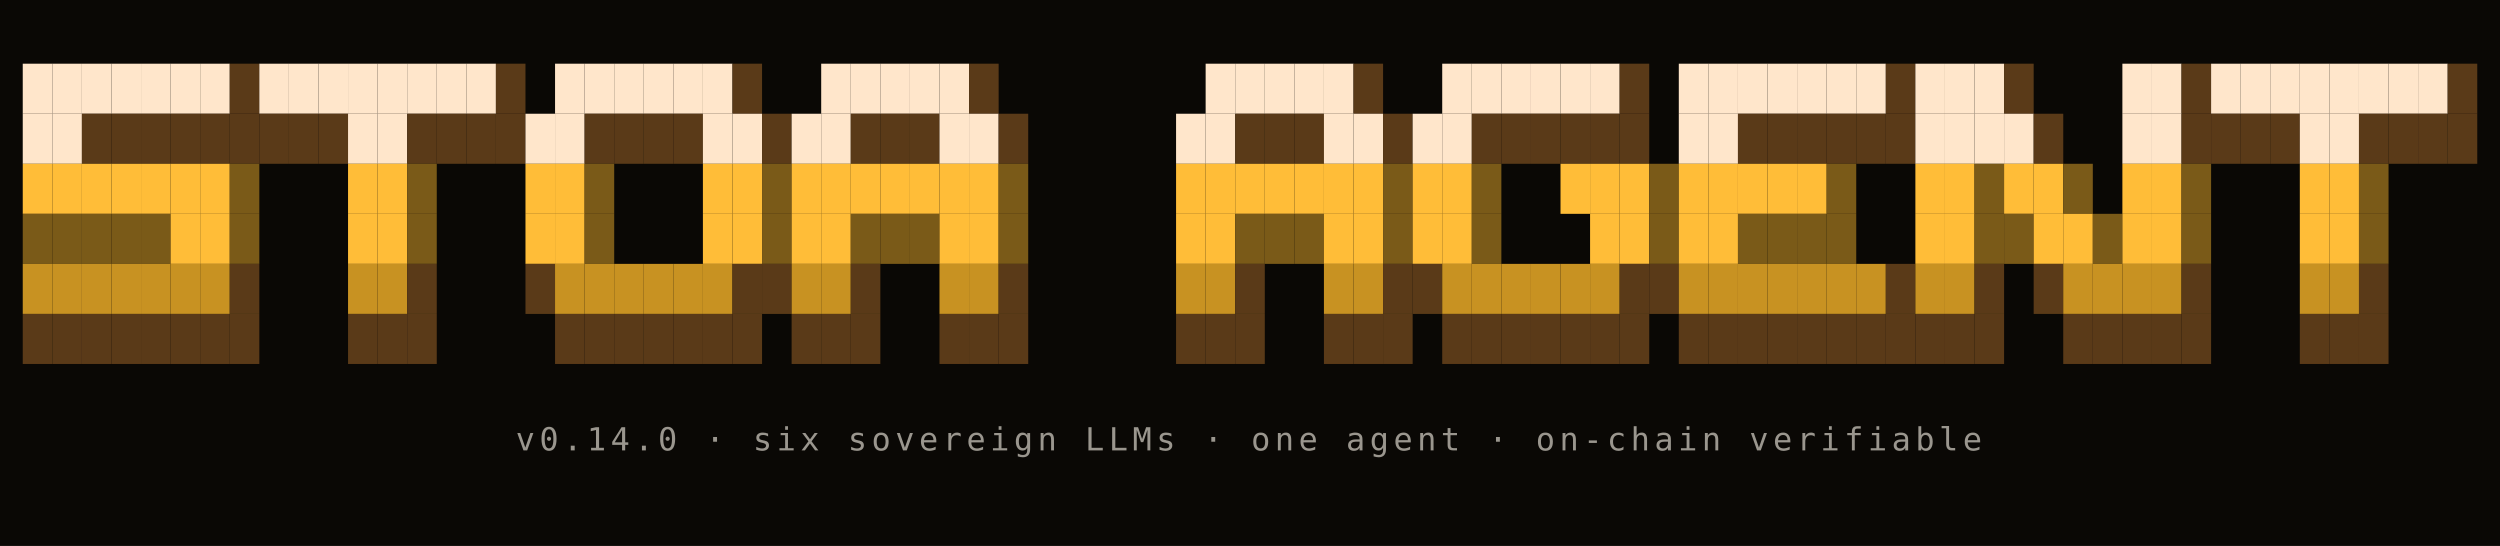
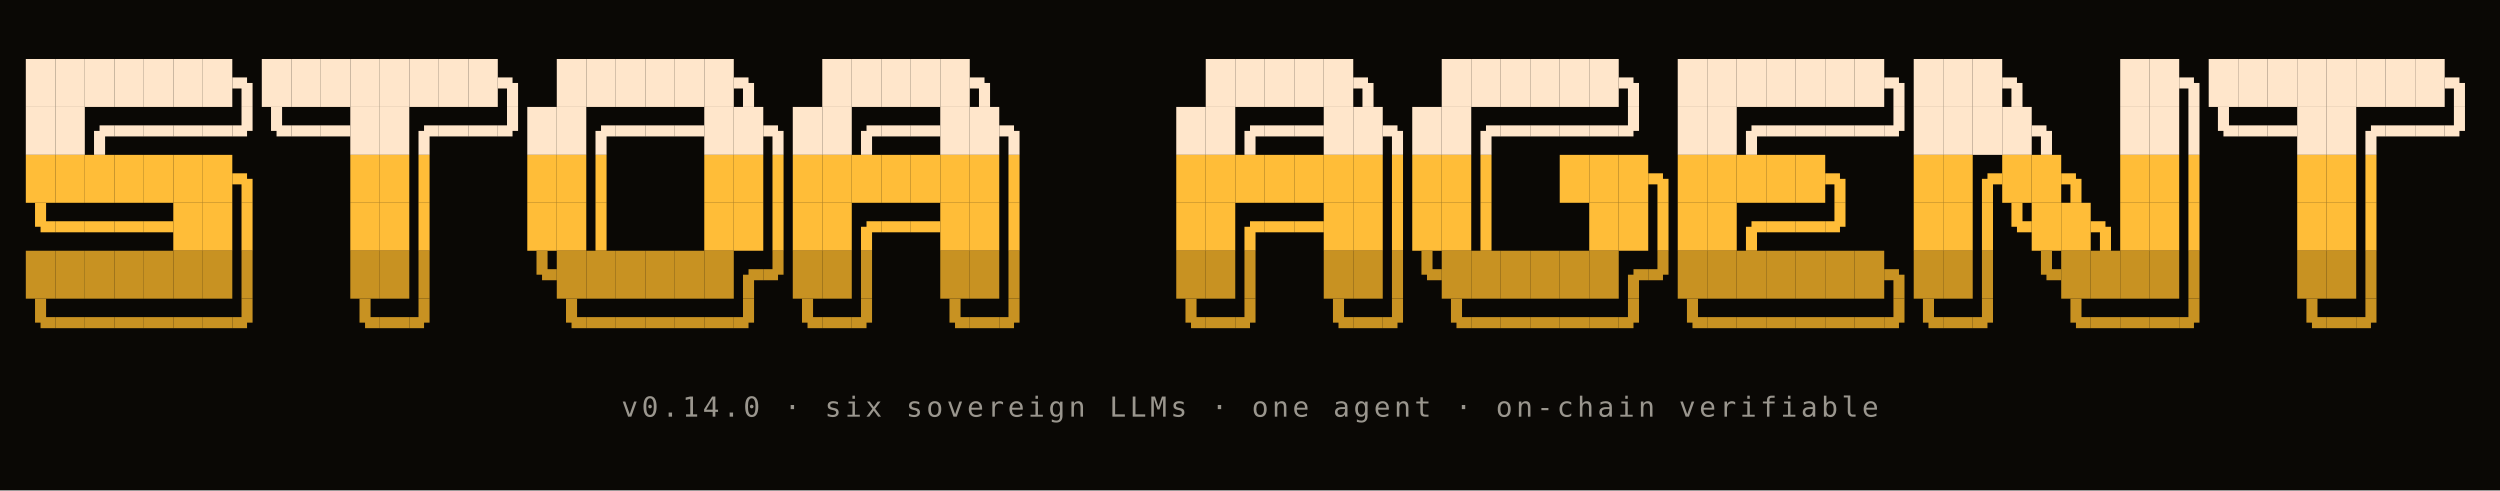
- <svg xmlns="http://www.w3.org/2000/svg" viewBox="0 0 1099 240" preserveAspectRatio="xMidYMid meet" role="img" aria-label="STOA Agent — six sovereign LLMs as your local agent">
-   <rect width="1099" height="240" fill="#0a0805" />
-   <rect x="10" y="28" width="13" height="22" fill="#ffe6cb" />
-   <rect x="23" y="28" width="13" height="22" fill="#ffe6cb" />
-   <rect x="36" y="28" width="13" height="22" fill="#ffe6cb" />
-   <rect x="49" y="28" width="13" height="22" fill="#ffe6cb" />
-   <rect x="62" y="28" width="13" height="22" fill="#ffe6cb" />
-   <rect x="75" y="28" width="13" height="22" fill="#ffe6cb" />
-   <rect x="88" y="28" width="13" height="22" fill="#ffe6cb" />
-   <rect x="101" y="28" width="13" height="22" fill="#5a3a18" />
-   <rect x="114" y="28" width="13" height="22" fill="#ffe6cb" />
-   <rect x="127" y="28" width="13" height="22" fill="#ffe6cb" />
-   <rect x="140" y="28" width="13" height="22" fill="#ffe6cb" />
-   <rect x="153" y="28" width="13" height="22" fill="#ffe6cb" />
-   <rect x="166" y="28" width="13" height="22" fill="#ffe6cb" />
-   <rect x="179" y="28" width="13" height="22" fill="#ffe6cb" />
-   <rect x="192" y="28" width="13" height="22" fill="#ffe6cb" />
-   <rect x="205" y="28" width="13" height="22" fill="#ffe6cb" />
-   <rect x="218" y="28" width="13" height="22" fill="#5a3a18" />
-   <rect x="244" y="28" width="13" height="22" fill="#ffe6cb" />
-   <rect x="257" y="28" width="13" height="22" fill="#ffe6cb" />
-   <rect x="270" y="28" width="13" height="22" fill="#ffe6cb" />
-   <rect x="283" y="28" width="13" height="22" fill="#ffe6cb" />
-   <rect x="296" y="28" width="13" height="22" fill="#ffe6cb" />
-   <rect x="309" y="28" width="13" height="22" fill="#ffe6cb" />
-   <rect x="322" y="28" width="13" height="22" fill="#5a3a18" />
-   <rect x="361" y="28" width="13" height="22" fill="#ffe6cb" />
-   <rect x="374" y="28" width="13" height="22" fill="#ffe6cb" />
-   <rect x="387" y="28" width="13" height="22" fill="#ffe6cb" />
-   <rect x="400" y="28" width="13" height="22" fill="#ffe6cb" />
-   <rect x="413" y="28" width="13" height="22" fill="#ffe6cb" />
-   <rect x="426" y="28" width="13" height="22" fill="#5a3a18" />
-   <rect x="530" y="28" width="13" height="22" fill="#ffe6cb" />
-   <rect x="543" y="28" width="13" height="22" fill="#ffe6cb" />
-   <rect x="556" y="28" width="13" height="22" fill="#ffe6cb" />
-   <rect x="569" y="28" width="13" height="22" fill="#ffe6cb" />
-   <rect x="582" y="28" width="13" height="22" fill="#ffe6cb" />
-   <rect x="595" y="28" width="13" height="22" fill="#5a3a18" />
-   <rect x="634" y="28" width="13" height="22" fill="#ffe6cb" />
-   <rect x="647" y="28" width="13" height="22" fill="#ffe6cb" />
-   <rect x="660" y="28" width="13" height="22" fill="#ffe6cb" />
-   <rect x="673" y="28" width="13" height="22" fill="#ffe6cb" />
-   <rect x="686" y="28" width="13" height="22" fill="#ffe6cb" />
-   <rect x="699" y="28" width="13" height="22" fill="#ffe6cb" />
-   <rect x="712" y="28" width="13" height="22" fill="#5a3a18" />
-   <rect x="738" y="28" width="13" height="22" fill="#ffe6cb" />
-   <rect x="751" y="28" width="13" height="22" fill="#ffe6cb" />
-   <rect x="764" y="28" width="13" height="22" fill="#ffe6cb" />
-   <rect x="777" y="28" width="13" height="22" fill="#ffe6cb" />
-   <rect x="790" y="28" width="13" height="22" fill="#ffe6cb" />
-   <rect x="803" y="28" width="13" height="22" fill="#ffe6cb" />
-   <rect x="816" y="28" width="13" height="22" fill="#ffe6cb" />
-   <rect x="829" y="28" width="13" height="22" fill="#5a3a18" />
-   <rect x="842" y="28" width="13" height="22" fill="#ffe6cb" />
-   <rect x="855" y="28" width="13" height="22" fill="#ffe6cb" />
-   <rect x="868" y="28" width="13" height="22" fill="#ffe6cb" />
-   <rect x="881" y="28" width="13" height="22" fill="#5a3a18" />
-   <rect x="933" y="28" width="13" height="22" fill="#ffe6cb" />
-   <rect x="946" y="28" width="13" height="22" fill="#ffe6cb" />
-   <rect x="959" y="28" width="13" height="22" fill="#5a3a18" />
-   <rect x="972" y="28" width="13" height="22" fill="#ffe6cb" />
-   <rect x="985" y="28" width="13" height="22" fill="#ffe6cb" />
-   <rect x="998" y="28" width="13" height="22" fill="#ffe6cb" />
-   <rect x="1011" y="28" width="13" height="22" fill="#ffe6cb" />
-   <rect x="1024" y="28" width="13" height="22" fill="#ffe6cb" />
-   <rect x="1037" y="28" width="13" height="22" fill="#ffe6cb" />
-   <rect x="1050" y="28" width="13" height="22" fill="#ffe6cb" />
-   <rect x="1063" y="28" width="13" height="22" fill="#ffe6cb" />
-   <rect x="1076" y="28" width="13" height="22" fill="#5a3a18" />
-   <rect x="10" y="50" width="13" height="22" fill="#ffe6cb" />
-   <rect x="23" y="50" width="13" height="22" fill="#ffe6cb" />
-   <rect x="36" y="50" width="13" height="22" fill="#5a3a18" />
-   <rect x="49" y="50" width="13" height="22" fill="#5a3a18" />
-   <rect x="62" y="50" width="13" height="22" fill="#5a3a18" />
-   <rect x="75" y="50" width="13" height="22" fill="#5a3a18" />
-   <rect x="88" y="50" width="13" height="22" fill="#5a3a18" />
-   <rect x="101" y="50" width="13" height="22" fill="#5a3a18" />
-   <rect x="114" y="50" width="13" height="22" fill="#5a3a18" />
-   <rect x="127" y="50" width="13" height="22" fill="#5a3a18" />
-   <rect x="140" y="50" width="13" height="22" fill="#5a3a18" />
-   <rect x="153" y="50" width="13" height="22" fill="#ffe6cb" />
-   <rect x="166" y="50" width="13" height="22" fill="#ffe6cb" />
-   <rect x="179" y="50" width="13" height="22" fill="#5a3a18" />
-   <rect x="192" y="50" width="13" height="22" fill="#5a3a18" />
-   <rect x="205" y="50" width="13" height="22" fill="#5a3a18" />
-   <rect x="218" y="50" width="13" height="22" fill="#5a3a18" />
-   <rect x="231" y="50" width="13" height="22" fill="#ffe6cb" />
-   <rect x="244" y="50" width="13" height="22" fill="#ffe6cb" />
-   <rect x="257" y="50" width="13" height="22" fill="#5a3a18" />
-   <rect x="270" y="50" width="13" height="22" fill="#5a3a18" />
-   <rect x="283" y="50" width="13" height="22" fill="#5a3a18" />
-   <rect x="296" y="50" width="13" height="22" fill="#5a3a18" />
-   <rect x="309" y="50" width="13" height="22" fill="#ffe6cb" />
-   <rect x="322" y="50" width="13" height="22" fill="#ffe6cb" />
-   <rect x="335" y="50" width="13" height="22" fill="#5a3a18" />
-   <rect x="348" y="50" width="13" height="22" fill="#ffe6cb" />
-   <rect x="361" y="50" width="13" height="22" fill="#ffe6cb" />
-   <rect x="374" y="50" width="13" height="22" fill="#5a3a18" />
-   <rect x="387" y="50" width="13" height="22" fill="#5a3a18" />
-   <rect x="400" y="50" width="13" height="22" fill="#5a3a18" />
-   <rect x="413" y="50" width="13" height="22" fill="#ffe6cb" />
-   <rect x="426" y="50" width="13" height="22" fill="#ffe6cb" />
-   <rect x="439" y="50" width="13" height="22" fill="#5a3a18" />
-   <rect x="517" y="50" width="13" height="22" fill="#ffe6cb" />
-   <rect x="530" y="50" width="13" height="22" fill="#ffe6cb" />
-   <rect x="543" y="50" width="13" height="22" fill="#5a3a18" />
-   <rect x="556" y="50" width="13" height="22" fill="#5a3a18" />
-   <rect x="569" y="50" width="13" height="22" fill="#5a3a18" />
-   <rect x="582" y="50" width="13" height="22" fill="#ffe6cb" />
-   <rect x="595" y="50" width="13" height="22" fill="#ffe6cb" />
-   <rect x="608" y="50" width="13" height="22" fill="#5a3a18" />
-   <rect x="621" y="50" width="13" height="22" fill="#ffe6cb" />
-   <rect x="634" y="50" width="13" height="22" fill="#ffe6cb" />
-   <rect x="647" y="50" width="13" height="22" fill="#5a3a18" />
-   <rect x="660" y="50" width="13" height="22" fill="#5a3a18" />
-   <rect x="673" y="50" width="13" height="22" fill="#5a3a18" />
-   <rect x="686" y="50" width="13" height="22" fill="#5a3a18" />
-   <rect x="699" y="50" width="13" height="22" fill="#5a3a18" />
-   <rect x="712" y="50" width="13" height="22" fill="#5a3a18" />
-   <rect x="738" y="50" width="13" height="22" fill="#ffe6cb" />
-   <rect x="751" y="50" width="13" height="22" fill="#ffe6cb" />
-   <rect x="764" y="50" width="13" height="22" fill="#5a3a18" />
-   <rect x="777" y="50" width="13" height="22" fill="#5a3a18" />
-   <rect x="790" y="50" width="13" height="22" fill="#5a3a18" />
-   <rect x="803" y="50" width="13" height="22" fill="#5a3a18" />
-   <rect x="816" y="50" width="13" height="22" fill="#5a3a18" />
-   <rect x="829" y="50" width="13" height="22" fill="#5a3a18" />
-   <rect x="842" y="50" width="13" height="22" fill="#ffe6cb" />
-   <rect x="855" y="50" width="13" height="22" fill="#ffe6cb" />
-   <rect x="868" y="50" width="13" height="22" fill="#ffe6cb" />
-   <rect x="881" y="50" width="13" height="22" fill="#ffe6cb" />
-   <rect x="894" y="50" width="13" height="22" fill="#5a3a18" />
-   <rect x="933" y="50" width="13" height="22" fill="#ffe6cb" />
-   <rect x="946" y="50" width="13" height="22" fill="#ffe6cb" />
-   <rect x="959" y="50" width="13" height="22" fill="#5a3a18" />
-   <rect x="972" y="50" width="13" height="22" fill="#5a3a18" />
-   <rect x="985" y="50" width="13" height="22" fill="#5a3a18" />
-   <rect x="998" y="50" width="13" height="22" fill="#5a3a18" />
-   <rect x="1011" y="50" width="13" height="22" fill="#ffe6cb" />
-   <rect x="1024" y="50" width="13" height="22" fill="#ffe6cb" />
-   <rect x="1037" y="50" width="13" height="22" fill="#5a3a18" />
-   <rect x="1050" y="50" width="13" height="22" fill="#5a3a18" />
-   <rect x="1063" y="50" width="13" height="22" fill="#5a3a18" />
-   <rect x="1076" y="50" width="13" height="22" fill="#5a3a18" />
-   <rect x="10" y="72" width="13" height="22" fill="#FFBD38" />
-   <rect x="23" y="72" width="13" height="22" fill="#FFBD38" />
-   <rect x="36" y="72" width="13" height="22" fill="#FFBD38" />
-   <rect x="49" y="72" width="13" height="22" fill="#FFBD38" />
-   <rect x="62" y="72" width="13" height="22" fill="#FFBD38" />
-   <rect x="75" y="72" width="13" height="22" fill="#FFBD38" />
-   <rect x="88" y="72" width="13" height="22" fill="#FFBD38" />
-   <rect x="101" y="72" width="13" height="22" fill="#7a5a18" />
-   <rect x="153" y="72" width="13" height="22" fill="#FFBD38" />
-   <rect x="166" y="72" width="13" height="22" fill="#FFBD38" />
-   <rect x="179" y="72" width="13" height="22" fill="#7a5a18" />
-   <rect x="231" y="72" width="13" height="22" fill="#FFBD38" />
-   <rect x="244" y="72" width="13" height="22" fill="#FFBD38" />
-   <rect x="257" y="72" width="13" height="22" fill="#7a5a18" />
-   <rect x="309" y="72" width="13" height="22" fill="#FFBD38" />
-   <rect x="322" y="72" width="13" height="22" fill="#FFBD38" />
-   <rect x="335" y="72" width="13" height="22" fill="#7a5a18" />
-   <rect x="348" y="72" width="13" height="22" fill="#FFBD38" />
-   <rect x="361" y="72" width="13" height="22" fill="#FFBD38" />
-   <rect x="374" y="72" width="13" height="22" fill="#FFBD38" />
-   <rect x="387" y="72" width="13" height="22" fill="#FFBD38" />
-   <rect x="400" y="72" width="13" height="22" fill="#FFBD38" />
-   <rect x="413" y="72" width="13" height="22" fill="#FFBD38" />
-   <rect x="426" y="72" width="13" height="22" fill="#FFBD38" />
-   <rect x="439" y="72" width="13" height="22" fill="#7a5a18" />
-   <rect x="517" y="72" width="13" height="22" fill="#FFBD38" />
-   <rect x="530" y="72" width="13" height="22" fill="#FFBD38" />
-   <rect x="543" y="72" width="13" height="22" fill="#FFBD38" />
-   <rect x="556" y="72" width="13" height="22" fill="#FFBD38" />
-   <rect x="569" y="72" width="13" height="22" fill="#FFBD38" />
-   <rect x="582" y="72" width="13" height="22" fill="#FFBD38" />
-   <rect x="595" y="72" width="13" height="22" fill="#FFBD38" />
-   <rect x="608" y="72" width="13" height="22" fill="#7a5a18" />
-   <rect x="621" y="72" width="13" height="22" fill="#FFBD38" />
-   <rect x="634" y="72" width="13" height="22" fill="#FFBD38" />
-   <rect x="647" y="72" width="13" height="22" fill="#7a5a18" />
-   <rect x="686" y="72" width="13" height="22" fill="#FFBD38" />
-   <rect x="699" y="72" width="13" height="22" fill="#FFBD38" />
-   <rect x="712" y="72" width="13" height="22" fill="#FFBD38" />
-   <rect x="725" y="72" width="13" height="22" fill="#7a5a18" />
-   <rect x="738" y="72" width="13" height="22" fill="#FFBD38" />
-   <rect x="751" y="72" width="13" height="22" fill="#FFBD38" />
-   <rect x="764" y="72" width="13" height="22" fill="#FFBD38" />
-   <rect x="777" y="72" width="13" height="22" fill="#FFBD38" />
-   <rect x="790" y="72" width="13" height="22" fill="#FFBD38" />
-   <rect x="803" y="72" width="13" height="22" fill="#7a5a18" />
-   <rect x="842" y="72" width="13" height="22" fill="#FFBD38" />
-   <rect x="855" y="72" width="13" height="22" fill="#FFBD38" />
-   <rect x="868" y="72" width="13" height="22" fill="#7a5a18" />
-   <rect x="881" y="72" width="13" height="22" fill="#FFBD38" />
-   <rect x="894" y="72" width="13" height="22" fill="#FFBD38" />
-   <rect x="907" y="72" width="13" height="22" fill="#7a5a18" />
-   <rect x="933" y="72" width="13" height="22" fill="#FFBD38" />
-   <rect x="946" y="72" width="13" height="22" fill="#FFBD38" />
-   <rect x="959" y="72" width="13" height="22" fill="#7a5a18" />
-   <rect x="1011" y="72" width="13" height="22" fill="#FFBD38" />
-   <rect x="1024" y="72" width="13" height="22" fill="#FFBD38" />
-   <rect x="1037" y="72" width="13" height="22" fill="#7a5a18" />
-   <rect x="10" y="94" width="13" height="22" fill="#7a5a18" />
-   <rect x="23" y="94" width="13" height="22" fill="#7a5a18" />
-   <rect x="36" y="94" width="13" height="22" fill="#7a5a18" />
-   <rect x="49" y="94" width="13" height="22" fill="#7a5a18" />
-   <rect x="62" y="94" width="13" height="22" fill="#7a5a18" />
-   <rect x="75" y="94" width="13" height="22" fill="#FFBD38" />
-   <rect x="88" y="94" width="13" height="22" fill="#FFBD38" />
-   <rect x="101" y="94" width="13" height="22" fill="#7a5a18" />
-   <rect x="153" y="94" width="13" height="22" fill="#FFBD38" />
-   <rect x="166" y="94" width="13" height="22" fill="#FFBD38" />
-   <rect x="179" y="94" width="13" height="22" fill="#7a5a18" />
-   <rect x="231" y="94" width="13" height="22" fill="#FFBD38" />
-   <rect x="244" y="94" width="13" height="22" fill="#FFBD38" />
-   <rect x="257" y="94" width="13" height="22" fill="#7a5a18" />
-   <rect x="309" y="94" width="13" height="22" fill="#FFBD38" />
-   <rect x="322" y="94" width="13" height="22" fill="#FFBD38" />
-   <rect x="335" y="94" width="13" height="22" fill="#7a5a18" />
-   <rect x="348" y="94" width="13" height="22" fill="#FFBD38" />
-   <rect x="361" y="94" width="13" height="22" fill="#FFBD38" />
-   <rect x="374" y="94" width="13" height="22" fill="#7a5a18" />
-   <rect x="387" y="94" width="13" height="22" fill="#7a5a18" />
-   <rect x="400" y="94" width="13" height="22" fill="#7a5a18" />
-   <rect x="413" y="94" width="13" height="22" fill="#FFBD38" />
-   <rect x="426" y="94" width="13" height="22" fill="#FFBD38" />
-   <rect x="439" y="94" width="13" height="22" fill="#7a5a18" />
-   <rect x="517" y="94" width="13" height="22" fill="#FFBD38" />
-   <rect x="530" y="94" width="13" height="22" fill="#FFBD38" />
-   <rect x="543" y="94" width="13" height="22" fill="#7a5a18" />
-   <rect x="556" y="94" width="13" height="22" fill="#7a5a18" />
-   <rect x="569" y="94" width="13" height="22" fill="#7a5a18" />
-   <rect x="582" y="94" width="13" height="22" fill="#FFBD38" />
-   <rect x="595" y="94" width="13" height="22" fill="#FFBD38" />
-   <rect x="608" y="94" width="13" height="22" fill="#7a5a18" />
-   <rect x="621" y="94" width="13" height="22" fill="#FFBD38" />
-   <rect x="634" y="94" width="13" height="22" fill="#FFBD38" />
-   <rect x="647" y="94" width="13" height="22" fill="#7a5a18" />
-   <rect x="699" y="94" width="13" height="22" fill="#FFBD38" />
-   <rect x="712" y="94" width="13" height="22" fill="#FFBD38" />
-   <rect x="725" y="94" width="13" height="22" fill="#7a5a18" />
-   <rect x="738" y="94" width="13" height="22" fill="#FFBD38" />
-   <rect x="751" y="94" width="13" height="22" fill="#FFBD38" />
-   <rect x="764" y="94" width="13" height="22" fill="#7a5a18" />
-   <rect x="777" y="94" width="13" height="22" fill="#7a5a18" />
-   <rect x="790" y="94" width="13" height="22" fill="#7a5a18" />
-   <rect x="803" y="94" width="13" height="22" fill="#7a5a18" />
-   <rect x="842" y="94" width="13" height="22" fill="#FFBD38" />
-   <rect x="855" y="94" width="13" height="22" fill="#FFBD38" />
-   <rect x="868" y="94" width="13" height="22" fill="#7a5a18" />
-   <rect x="881" y="94" width="13" height="22" fill="#7a5a18" />
-   <rect x="894" y="94" width="13" height="22" fill="#FFBD38" />
-   <rect x="907" y="94" width="13" height="22" fill="#FFBD38" />
-   <rect x="920" y="94" width="13" height="22" fill="#7a5a18" />
-   <rect x="933" y="94" width="13" height="22" fill="#FFBD38" />
-   <rect x="946" y="94" width="13" height="22" fill="#FFBD38" />
-   <rect x="959" y="94" width="13" height="22" fill="#7a5a18" />
-   <rect x="1011" y="94" width="13" height="22" fill="#FFBD38" />
-   <rect x="1024" y="94" width="13" height="22" fill="#FFBD38" />
-   <rect x="1037" y="94" width="13" height="22" fill="#7a5a18" />
-   <rect x="10" y="116" width="13" height="22" fill="#C89222" />
-   <rect x="23" y="116" width="13" height="22" fill="#C89222" />
-   <rect x="36" y="116" width="13" height="22" fill="#C89222" />
-   <rect x="49" y="116" width="13" height="22" fill="#C89222" />
-   <rect x="62" y="116" width="13" height="22" fill="#C89222" />
-   <rect x="75" y="116" width="13" height="22" fill="#C89222" />
-   <rect x="88" y="116" width="13" height="22" fill="#C89222" />
-   <rect x="101" y="116" width="13" height="22" fill="#5a3a18" />
-   <rect x="153" y="116" width="13" height="22" fill="#C89222" />
-   <rect x="166" y="116" width="13" height="22" fill="#C89222" />
-   <rect x="179" y="116" width="13" height="22" fill="#5a3a18" />
-   <rect x="231" y="116" width="13" height="22" fill="#5a3a18" />
-   <rect x="244" y="116" width="13" height="22" fill="#C89222" />
-   <rect x="257" y="116" width="13" height="22" fill="#C89222" />
-   <rect x="270" y="116" width="13" height="22" fill="#C89222" />
-   <rect x="283" y="116" width="13" height="22" fill="#C89222" />
-   <rect x="296" y="116" width="13" height="22" fill="#C89222" />
-   <rect x="309" y="116" width="13" height="22" fill="#C89222" />
-   <rect x="322" y="116" width="13" height="22" fill="#5a3a18" />
-   <rect x="335" y="116" width="13" height="22" fill="#5a3a18" />
-   <rect x="348" y="116" width="13" height="22" fill="#C89222" />
-   <rect x="361" y="116" width="13" height="22" fill="#C89222" />
-   <rect x="374" y="116" width="13" height="22" fill="#5a3a18" />
-   <rect x="413" y="116" width="13" height="22" fill="#C89222" />
-   <rect x="426" y="116" width="13" height="22" fill="#C89222" />
-   <rect x="439" y="116" width="13" height="22" fill="#5a3a18" />
-   <rect x="517" y="116" width="13" height="22" fill="#C89222" />
-   <rect x="530" y="116" width="13" height="22" fill="#C89222" />
-   <rect x="543" y="116" width="13" height="22" fill="#5a3a18" />
-   <rect x="582" y="116" width="13" height="22" fill="#C89222" />
-   <rect x="595" y="116" width="13" height="22" fill="#C89222" />
-   <rect x="608" y="116" width="13" height="22" fill="#5a3a18" />
-   <rect x="621" y="116" width="13" height="22" fill="#5a3a18" />
-   <rect x="634" y="116" width="13" height="22" fill="#C89222" />
-   <rect x="647" y="116" width="13" height="22" fill="#C89222" />
-   <rect x="660" y="116" width="13" height="22" fill="#C89222" />
-   <rect x="673" y="116" width="13" height="22" fill="#C89222" />
-   <rect x="686" y="116" width="13" height="22" fill="#C89222" />
-   <rect x="699" y="116" width="13" height="22" fill="#C89222" />
-   <rect x="712" y="116" width="13" height="22" fill="#5a3a18" />
-   <rect x="725" y="116" width="13" height="22" fill="#5a3a18" />
-   <rect x="738" y="116" width="13" height="22" fill="#C89222" />
-   <rect x="751" y="116" width="13" height="22" fill="#C89222" />
-   <rect x="764" y="116" width="13" height="22" fill="#C89222" />
-   <rect x="777" y="116" width="13" height="22" fill="#C89222" />
-   <rect x="790" y="116" width="13" height="22" fill="#C89222" />
-   <rect x="803" y="116" width="13" height="22" fill="#C89222" />
-   <rect x="816" y="116" width="13" height="22" fill="#C89222" />
-   <rect x="829" y="116" width="13" height="22" fill="#5a3a18" />
-   <rect x="842" y="116" width="13" height="22" fill="#C89222" />
-   <rect x="855" y="116" width="13" height="22" fill="#C89222" />
-   <rect x="868" y="116" width="13" height="22" fill="#5a3a18" />
-   <rect x="894" y="116" width="13" height="22" fill="#5a3a18" />
-   <rect x="907" y="116" width="13" height="22" fill="#C89222" />
-   <rect x="920" y="116" width="13" height="22" fill="#C89222" />
-   <rect x="933" y="116" width="13" height="22" fill="#C89222" />
-   <rect x="946" y="116" width="13" height="22" fill="#C89222" />
-   <rect x="959" y="116" width="13" height="22" fill="#5a3a18" />
-   <rect x="1011" y="116" width="13" height="22" fill="#C89222" />
-   <rect x="1024" y="116" width="13" height="22" fill="#C89222" />
-   <rect x="1037" y="116" width="13" height="22" fill="#5a3a18" />
-   <rect x="10" y="138" width="13" height="22" fill="#5a3a18" />
-   <rect x="23" y="138" width="13" height="22" fill="#5a3a18" />
-   <rect x="36" y="138" width="13" height="22" fill="#5a3a18" />
-   <rect x="49" y="138" width="13" height="22" fill="#5a3a18" />
-   <rect x="62" y="138" width="13" height="22" fill="#5a3a18" />
-   <rect x="75" y="138" width="13" height="22" fill="#5a3a18" />
-   <rect x="88" y="138" width="13" height="22" fill="#5a3a18" />
-   <rect x="101" y="138" width="13" height="22" fill="#5a3a18" />
-   <rect x="153" y="138" width="13" height="22" fill="#5a3a18" />
-   <rect x="166" y="138" width="13" height="22" fill="#5a3a18" />
-   <rect x="179" y="138" width="13" height="22" fill="#5a3a18" />
-   <rect x="244" y="138" width="13" height="22" fill="#5a3a18" />
-   <rect x="257" y="138" width="13" height="22" fill="#5a3a18" />
-   <rect x="270" y="138" width="13" height="22" fill="#5a3a18" />
-   <rect x="283" y="138" width="13" height="22" fill="#5a3a18" />
-   <rect x="296" y="138" width="13" height="22" fill="#5a3a18" />
-   <rect x="309" y="138" width="13" height="22" fill="#5a3a18" />
-   <rect x="322" y="138" width="13" height="22" fill="#5a3a18" />
-   <rect x="348" y="138" width="13" height="22" fill="#5a3a18" />
-   <rect x="361" y="138" width="13" height="22" fill="#5a3a18" />
-   <rect x="374" y="138" width="13" height="22" fill="#5a3a18" />
-   <rect x="413" y="138" width="13" height="22" fill="#5a3a18" />
-   <rect x="426" y="138" width="13" height="22" fill="#5a3a18" />
-   <rect x="439" y="138" width="13" height="22" fill="#5a3a18" />
-   <rect x="517" y="138" width="13" height="22" fill="#5a3a18" />
-   <rect x="530" y="138" width="13" height="22" fill="#5a3a18" />
-   <rect x="543" y="138" width="13" height="22" fill="#5a3a18" />
-   <rect x="582" y="138" width="13" height="22" fill="#5a3a18" />
-   <rect x="595" y="138" width="13" height="22" fill="#5a3a18" />
-   <rect x="608" y="138" width="13" height="22" fill="#5a3a18" />
-   <rect x="634" y="138" width="13" height="22" fill="#5a3a18" />
-   <rect x="647" y="138" width="13" height="22" fill="#5a3a18" />
-   <rect x="660" y="138" width="13" height="22" fill="#5a3a18" />
-   <rect x="673" y="138" width="13" height="22" fill="#5a3a18" />
-   <rect x="686" y="138" width="13" height="22" fill="#5a3a18" />
-   <rect x="699" y="138" width="13" height="22" fill="#5a3a18" />
-   <rect x="712" y="138" width="13" height="22" fill="#5a3a18" />
-   <rect x="738" y="138" width="13" height="22" fill="#5a3a18" />
-   <rect x="751" y="138" width="13" height="22" fill="#5a3a18" />
-   <rect x="764" y="138" width="13" height="22" fill="#5a3a18" />
-   <rect x="777" y="138" width="13" height="22" fill="#5a3a18" />
-   <rect x="790" y="138" width="13" height="22" fill="#5a3a18" />
-   <rect x="803" y="138" width="13" height="22" fill="#5a3a18" />
-   <rect x="816" y="138" width="13" height="22" fill="#5a3a18" />
-   <rect x="829" y="138" width="13" height="22" fill="#5a3a18" />
-   <rect x="842" y="138" width="13" height="22" fill="#5a3a18" />
-   <rect x="855" y="138" width="13" height="22" fill="#5a3a18" />
-   <rect x="868" y="138" width="13" height="22" fill="#5a3a18" />
-   <rect x="907" y="138" width="13" height="22" fill="#5a3a18" />
-   <rect x="920" y="138" width="13" height="22" fill="#5a3a18" />
-   <rect x="933" y="138" width="13" height="22" fill="#5a3a18" />
-   <rect x="946" y="138" width="13" height="22" fill="#5a3a18" />
-   <rect x="959" y="138" width="13" height="22" fill="#5a3a18" />
-   <rect x="1011" y="138" width="13" height="22" fill="#5a3a18" />
-   <rect x="1024" y="138" width="13" height="22" fill="#5a3a18" />
-   <rect x="1037" y="138" width="13" height="22" fill="#5a3a18" />
-   <text x="549" y="198" font-family="ui-monospace, 'Cascadia Mono', 'JetBrains Mono', 'SF Mono', 'Consolas', 'DejaVu Sans Mono', monospace" font-size="14" font-weight="500" letter-spacing="2" text-anchor="middle" fill="#9a968e">v0.14.0  ·  six sovereign LLMs  ·  one agent  ·  on-chain verifiable</text>
+ <svg xmlns="http://www.w3.org/2000/svg" viewBox="0 0 1356 266" preserveAspectRatio="xMidYMid meet" role="img" aria-label="STOA Agent — six sovereign LLMs as your local agent">
+   <rect width="1356" height="266" fill="#0a0805" />
+   <rect x="14" y="32" width="16" height="26" fill="#ffe6cb" />
+   <rect x="30" y="32" width="16" height="26" fill="#ffe6cb" />
+   <rect x="46" y="32" width="16" height="26" fill="#ffe6cb" />
+   <rect x="62" y="32" width="16" height="26" fill="#ffe6cb" />
+   <rect x="78" y="32" width="16" height="26" fill="#ffe6cb" />
+   <rect x="94" y="32" width="16" height="26" fill="#ffe6cb" />
+   <rect x="110" y="32" width="16" height="26" fill="#ffe6cb" />
+   <rect x="126" y="42" width="8" height="6" fill="#ffe6cb" />
+   <rect x="131" y="45" width="6" height="13" fill="#ffe6cb" />
+   <rect x="142" y="32" width="16" height="26" fill="#ffe6cb" />
+   <rect x="158" y="32" width="16" height="26" fill="#ffe6cb" />
+   <rect x="174" y="32" width="16" height="26" fill="#ffe6cb" />
+   <rect x="190" y="32" width="16" height="26" fill="#ffe6cb" />
+   <rect x="206" y="32" width="16" height="26" fill="#ffe6cb" />
+   <rect x="222" y="32" width="16" height="26" fill="#ffe6cb" />
+   <rect x="238" y="32" width="16" height="26" fill="#ffe6cb" />
+   <rect x="254" y="32" width="16" height="26" fill="#ffe6cb" />
+   <rect x="270" y="42" width="8" height="6" fill="#ffe6cb" />
+   <rect x="275" y="45" width="6" height="13" fill="#ffe6cb" />
+   <rect x="302" y="32" width="16" height="26" fill="#ffe6cb" />
+   <rect x="318" y="32" width="16" height="26" fill="#ffe6cb" />
+   <rect x="334" y="32" width="16" height="26" fill="#ffe6cb" />
+   <rect x="350" y="32" width="16" height="26" fill="#ffe6cb" />
+   <rect x="366" y="32" width="16" height="26" fill="#ffe6cb" />
+   <rect x="382" y="32" width="16" height="26" fill="#ffe6cb" />
+   <rect x="398" y="42" width="8" height="6" fill="#ffe6cb" />
+   <rect x="403" y="45" width="6" height="13" fill="#ffe6cb" />
+   <rect x="446" y="32" width="16" height="26" fill="#ffe6cb" />
+   <rect x="462" y="32" width="16" height="26" fill="#ffe6cb" />
+   <rect x="478" y="32" width="16" height="26" fill="#ffe6cb" />
+   <rect x="494" y="32" width="16" height="26" fill="#ffe6cb" />
+   <rect x="510" y="32" width="16" height="26" fill="#ffe6cb" />
+   <rect x="526" y="42" width="8" height="6" fill="#ffe6cb" />
+   <rect x="531" y="45" width="6" height="13" fill="#ffe6cb" />
+   <rect x="654" y="32" width="16" height="26" fill="#ffe6cb" />
+   <rect x="670" y="32" width="16" height="26" fill="#ffe6cb" />
+   <rect x="686" y="32" width="16" height="26" fill="#ffe6cb" />
+   <rect x="702" y="32" width="16" height="26" fill="#ffe6cb" />
+   <rect x="718" y="32" width="16" height="26" fill="#ffe6cb" />
+   <rect x="734" y="42" width="8" height="6" fill="#ffe6cb" />
+   <rect x="739" y="45" width="6" height="13" fill="#ffe6cb" />
+   <rect x="782" y="32" width="16" height="26" fill="#ffe6cb" />
+   <rect x="798" y="32" width="16" height="26" fill="#ffe6cb" />
+   <rect x="814" y="32" width="16" height="26" fill="#ffe6cb" />
+   <rect x="830" y="32" width="16" height="26" fill="#ffe6cb" />
+   <rect x="846" y="32" width="16" height="26" fill="#ffe6cb" />
+   <rect x="862" y="32" width="16" height="26" fill="#ffe6cb" />
+   <rect x="878" y="42" width="8" height="6" fill="#ffe6cb" />
+   <rect x="883" y="45" width="6" height="13" fill="#ffe6cb" />
+   <rect x="910" y="32" width="16" height="26" fill="#ffe6cb" />
+   <rect x="926" y="32" width="16" height="26" fill="#ffe6cb" />
+   <rect x="942" y="32" width="16" height="26" fill="#ffe6cb" />
+   <rect x="958" y="32" width="16" height="26" fill="#ffe6cb" />
+   <rect x="974" y="32" width="16" height="26" fill="#ffe6cb" />
+   <rect x="990" y="32" width="16" height="26" fill="#ffe6cb" />
+   <rect x="1006" y="32" width="16" height="26" fill="#ffe6cb" />
+   <rect x="1022" y="42" width="8" height="6" fill="#ffe6cb" />
+   <rect x="1027" y="45" width="6" height="13" fill="#ffe6cb" />
+   <rect x="1038" y="32" width="16" height="26" fill="#ffe6cb" />
+   <rect x="1054" y="32" width="16" height="26" fill="#ffe6cb" />
+   <rect x="1070" y="32" width="16" height="26" fill="#ffe6cb" />
+   <rect x="1086" y="42" width="8" height="6" fill="#ffe6cb" />
+   <rect x="1091" y="45" width="6" height="13" fill="#ffe6cb" />
+   <rect x="1150" y="32" width="16" height="26" fill="#ffe6cb" />
+   <rect x="1166" y="32" width="16" height="26" fill="#ffe6cb" />
+   <rect x="1182" y="42" width="8" height="6" fill="#ffe6cb" />
+   <rect x="1187" y="45" width="6" height="13" fill="#ffe6cb" />
+   <rect x="1198" y="32" width="16" height="26" fill="#ffe6cb" />
+   <rect x="1214" y="32" width="16" height="26" fill="#ffe6cb" />
+   <rect x="1230" y="32" width="16" height="26" fill="#ffe6cb" />
+   <rect x="1246" y="32" width="16" height="26" fill="#ffe6cb" />
+   <rect x="1262" y="32" width="16" height="26" fill="#ffe6cb" />
+   <rect x="1278" y="32" width="16" height="26" fill="#ffe6cb" />
+   <rect x="1294" y="32" width="16" height="26" fill="#ffe6cb" />
+   <rect x="1310" y="32" width="16" height="26" fill="#ffe6cb" />
+   <rect x="1326" y="42" width="8" height="6" fill="#ffe6cb" />
+   <rect x="1331" y="45" width="6" height="13" fill="#ffe6cb" />
+   <rect x="14" y="58" width="16" height="26" fill="#ffe6cb" />
+   <rect x="30" y="58" width="16" height="26" fill="#ffe6cb" />
+   <rect x="54" y="68" width="8" height="6" fill="#ffe6cb" />
+   <rect x="51" y="71" width="6" height="13" fill="#ffe6cb" />
+   <rect x="62" y="68" width="16" height="6" fill="#ffe6cb" />
+   <rect x="78" y="68" width="16" height="6" fill="#ffe6cb" />
+   <rect x="94" y="68" width="16" height="6" fill="#ffe6cb" />
+   <rect x="110" y="68" width="16" height="6" fill="#ffe6cb" />
+   <rect x="126" y="68" width="8" height="6" fill="#ffe6cb" />
+   <rect x="131" y="58" width="6" height="13" fill="#ffe6cb" />
+   <rect x="150" y="68" width="8" height="6" fill="#ffe6cb" />
+   <rect x="147" y="58" width="6" height="13" fill="#ffe6cb" />
+   <rect x="158" y="68" width="16" height="6" fill="#ffe6cb" />
+   <rect x="174" y="68" width="16" height="6" fill="#ffe6cb" />
+   <rect x="190" y="58" width="16" height="26" fill="#ffe6cb" />
+   <rect x="206" y="58" width="16" height="26" fill="#ffe6cb" />
+   <rect x="230" y="68" width="8" height="6" fill="#ffe6cb" />
+   <rect x="227" y="71" width="6" height="13" fill="#ffe6cb" />
+   <rect x="238" y="68" width="16" height="6" fill="#ffe6cb" />
+   <rect x="254" y="68" width="16" height="6" fill="#ffe6cb" />
+   <rect x="270" y="68" width="8" height="6" fill="#ffe6cb" />
+   <rect x="275" y="58" width="6" height="13" fill="#ffe6cb" />
+   <rect x="286" y="58" width="16" height="26" fill="#ffe6cb" />
+   <rect x="302" y="58" width="16" height="26" fill="#ffe6cb" />
+   <rect x="326" y="68" width="8" height="6" fill="#ffe6cb" />
+   <rect x="323" y="71" width="6" height="13" fill="#ffe6cb" />
+   <rect x="334" y="68" width="16" height="6" fill="#ffe6cb" />
+   <rect x="350" y="68" width="16" height="6" fill="#ffe6cb" />
+   <rect x="366" y="68" width="16" height="6" fill="#ffe6cb" />
+   <rect x="382" y="58" width="16" height="26" fill="#ffe6cb" />
+   <rect x="398" y="58" width="16" height="26" fill="#ffe6cb" />
+   <rect x="414" y="68" width="8" height="6" fill="#ffe6cb" />
+   <rect x="419" y="71" width="6" height="13" fill="#ffe6cb" />
+   <rect x="430" y="58" width="16" height="26" fill="#ffe6cb" />
+   <rect x="446" y="58" width="16" height="26" fill="#ffe6cb" />
+   <rect x="470" y="68" width="8" height="6" fill="#ffe6cb" />
+   <rect x="467" y="71" width="6" height="13" fill="#ffe6cb" />
+   <rect x="478" y="68" width="16" height="6" fill="#ffe6cb" />
+   <rect x="494" y="68" width="16" height="6" fill="#ffe6cb" />
+   <rect x="510" y="58" width="16" height="26" fill="#ffe6cb" />
+   <rect x="526" y="58" width="16" height="26" fill="#ffe6cb" />
+   <rect x="542" y="68" width="8" height="6" fill="#ffe6cb" />
+   <rect x="547" y="71" width="6" height="13" fill="#ffe6cb" />
+   <rect x="638" y="58" width="16" height="26" fill="#ffe6cb" />
+   <rect x="654" y="58" width="16" height="26" fill="#ffe6cb" />
+   <rect x="678" y="68" width="8" height="6" fill="#ffe6cb" />
+   <rect x="675" y="71" width="6" height="13" fill="#ffe6cb" />
+   <rect x="686" y="68" width="16" height="6" fill="#ffe6cb" />
+   <rect x="702" y="68" width="16" height="6" fill="#ffe6cb" />
+   <rect x="718" y="58" width="16" height="26" fill="#ffe6cb" />
+   <rect x="734" y="58" width="16" height="26" fill="#ffe6cb" />
+   <rect x="750" y="68" width="8" height="6" fill="#ffe6cb" />
+   <rect x="755" y="71" width="6" height="13" fill="#ffe6cb" />
+   <rect x="766" y="58" width="16" height="26" fill="#ffe6cb" />
+   <rect x="782" y="58" width="16" height="26" fill="#ffe6cb" />
+   <rect x="806" y="68" width="8" height="6" fill="#ffe6cb" />
+   <rect x="803" y="71" width="6" height="13" fill="#ffe6cb" />
+   <rect x="814" y="68" width="16" height="6" fill="#ffe6cb" />
+   <rect x="830" y="68" width="16" height="6" fill="#ffe6cb" />
+   <rect x="846" y="68" width="16" height="6" fill="#ffe6cb" />
+   <rect x="862" y="68" width="16" height="6" fill="#ffe6cb" />
+   <rect x="878" y="68" width="8" height="6" fill="#ffe6cb" />
+   <rect x="883" y="58" width="6" height="13" fill="#ffe6cb" />
+   <rect x="910" y="58" width="16" height="26" fill="#ffe6cb" />
+   <rect x="926" y="58" width="16" height="26" fill="#ffe6cb" />
+   <rect x="950" y="68" width="8" height="6" fill="#ffe6cb" />
+   <rect x="947" y="71" width="6" height="13" fill="#ffe6cb" />
+   <rect x="958" y="68" width="16" height="6" fill="#ffe6cb" />
+   <rect x="974" y="68" width="16" height="6" fill="#ffe6cb" />
+   <rect x="990" y="68" width="16" height="6" fill="#ffe6cb" />
+   <rect x="1006" y="68" width="16" height="6" fill="#ffe6cb" />
+   <rect x="1022" y="68" width="8" height="6" fill="#ffe6cb" />
+   <rect x="1027" y="58" width="6" height="13" fill="#ffe6cb" />
+   <rect x="1038" y="58" width="16" height="26" fill="#ffe6cb" />
+   <rect x="1054" y="58" width="16" height="26" fill="#ffe6cb" />
+   <rect x="1070" y="58" width="16" height="26" fill="#ffe6cb" />
+   <rect x="1086" y="58" width="16" height="26" fill="#ffe6cb" />
+   <rect x="1102" y="68" width="8" height="6" fill="#ffe6cb" />
+   <rect x="1107" y="71" width="6" height="13" fill="#ffe6cb" />
+   <rect x="1150" y="58" width="16" height="26" fill="#ffe6cb" />
+   <rect x="1166" y="58" width="16" height="26" fill="#ffe6cb" />
+   <rect x="1187" y="58" width="6" height="26" fill="#ffe6cb" />
+   <rect x="1206" y="68" width="8" height="6" fill="#ffe6cb" />
+   <rect x="1203" y="58" width="6" height="13" fill="#ffe6cb" />
+   <rect x="1214" y="68" width="16" height="6" fill="#ffe6cb" />
+   <rect x="1230" y="68" width="16" height="6" fill="#ffe6cb" />
+   <rect x="1246" y="58" width="16" height="26" fill="#ffe6cb" />
+   <rect x="1262" y="58" width="16" height="26" fill="#ffe6cb" />
+   <rect x="1286" y="68" width="8" height="6" fill="#ffe6cb" />
+   <rect x="1283" y="71" width="6" height="13" fill="#ffe6cb" />
+   <rect x="1294" y="68" width="16" height="6" fill="#ffe6cb" />
+   <rect x="1310" y="68" width="16" height="6" fill="#ffe6cb" />
+   <rect x="1326" y="68" width="8" height="6" fill="#ffe6cb" />
+   <rect x="1331" y="58" width="6" height="13" fill="#ffe6cb" />
+   <rect x="14" y="84" width="16" height="26" fill="#FFBD38" />
+   <rect x="30" y="84" width="16" height="26" fill="#FFBD38" />
+   <rect x="46" y="84" width="16" height="26" fill="#FFBD38" />
+   <rect x="62" y="84" width="16" height="26" fill="#FFBD38" />
+   <rect x="78" y="84" width="16" height="26" fill="#FFBD38" />
+   <rect x="94" y="84" width="16" height="26" fill="#FFBD38" />
+   <rect x="110" y="84" width="16" height="26" fill="#FFBD38" />
+   <rect x="126" y="94" width="8" height="6" fill="#FFBD38" />
+   <rect x="131" y="97" width="6" height="13" fill="#FFBD38" />
+   <rect x="190" y="84" width="16" height="26" fill="#FFBD38" />
+   <rect x="206" y="84" width="16" height="26" fill="#FFBD38" />
+   <rect x="227" y="84" width="6" height="26" fill="#FFBD38" />
+   <rect x="286" y="84" width="16" height="26" fill="#FFBD38" />
+   <rect x="302" y="84" width="16" height="26" fill="#FFBD38" />
+   <rect x="323" y="84" width="6" height="26" fill="#FFBD38" />
+   <rect x="382" y="84" width="16" height="26" fill="#FFBD38" />
+   <rect x="398" y="84" width="16" height="26" fill="#FFBD38" />
+   <rect x="419" y="84" width="6" height="26" fill="#FFBD38" />
+   <rect x="430" y="84" width="16" height="26" fill="#FFBD38" />
+   <rect x="446" y="84" width="16" height="26" fill="#FFBD38" />
+   <rect x="462" y="84" width="16" height="26" fill="#FFBD38" />
+   <rect x="478" y="84" width="16" height="26" fill="#FFBD38" />
+   <rect x="494" y="84" width="16" height="26" fill="#FFBD38" />
+   <rect x="510" y="84" width="16" height="26" fill="#FFBD38" />
+   <rect x="526" y="84" width="16" height="26" fill="#FFBD38" />
+   <rect x="547" y="84" width="6" height="26" fill="#FFBD38" />
+   <rect x="638" y="84" width="16" height="26" fill="#FFBD38" />
+   <rect x="654" y="84" width="16" height="26" fill="#FFBD38" />
+   <rect x="670" y="84" width="16" height="26" fill="#FFBD38" />
+   <rect x="686" y="84" width="16" height="26" fill="#FFBD38" />
+   <rect x="702" y="84" width="16" height="26" fill="#FFBD38" />
+   <rect x="718" y="84" width="16" height="26" fill="#FFBD38" />
+   <rect x="734" y="84" width="16" height="26" fill="#FFBD38" />
+   <rect x="755" y="84" width="6" height="26" fill="#FFBD38" />
+   <rect x="766" y="84" width="16" height="26" fill="#FFBD38" />
+   <rect x="782" y="84" width="16" height="26" fill="#FFBD38" />
+   <rect x="803" y="84" width="6" height="26" fill="#FFBD38" />
+   <rect x="846" y="84" width="16" height="26" fill="#FFBD38" />
+   <rect x="862" y="84" width="16" height="26" fill="#FFBD38" />
+   <rect x="878" y="84" width="16" height="26" fill="#FFBD38" />
+   <rect x="894" y="94" width="8" height="6" fill="#FFBD38" />
+   <rect x="899" y="97" width="6" height="13" fill="#FFBD38" />
+   <rect x="910" y="84" width="16" height="26" fill="#FFBD38" />
+   <rect x="926" y="84" width="16" height="26" fill="#FFBD38" />
+   <rect x="942" y="84" width="16" height="26" fill="#FFBD38" />
+   <rect x="958" y="84" width="16" height="26" fill="#FFBD38" />
+   <rect x="974" y="84" width="16" height="26" fill="#FFBD38" />
+   <rect x="990" y="94" width="8" height="6" fill="#FFBD38" />
+   <rect x="995" y="97" width="6" height="13" fill="#FFBD38" />
+   <rect x="1038" y="84" width="16" height="26" fill="#FFBD38" />
+   <rect x="1054" y="84" width="16" height="26" fill="#FFBD38" />
+   <rect x="1078" y="94" width="8" height="6" fill="#FFBD38" />
+   <rect x="1075" y="97" width="6" height="13" fill="#FFBD38" />
+   <rect x="1086" y="84" width="16" height="26" fill="#FFBD38" />
+   <rect x="1102" y="84" width="16" height="26" fill="#FFBD38" />
+   <rect x="1118" y="94" width="8" height="6" fill="#FFBD38" />
+   <rect x="1123" y="97" width="6" height="13" fill="#FFBD38" />
+   <rect x="1150" y="84" width="16" height="26" fill="#FFBD38" />
+   <rect x="1166" y="84" width="16" height="26" fill="#FFBD38" />
+   <rect x="1187" y="84" width="6" height="26" fill="#FFBD38" />
+   <rect x="1246" y="84" width="16" height="26" fill="#FFBD38" />
+   <rect x="1262" y="84" width="16" height="26" fill="#FFBD38" />
+   <rect x="1283" y="84" width="6" height="26" fill="#FFBD38" />
+   <rect x="22" y="120" width="8" height="6" fill="#FFBD38" />
+   <rect x="19" y="110" width="6" height="13" fill="#FFBD38" />
+   <rect x="30" y="120" width="16" height="6" fill="#FFBD38" />
+   <rect x="46" y="120" width="16" height="6" fill="#FFBD38" />
+   <rect x="62" y="120" width="16" height="6" fill="#FFBD38" />
+   <rect x="78" y="120" width="16" height="6" fill="#FFBD38" />
+   <rect x="94" y="110" width="16" height="26" fill="#FFBD38" />
+   <rect x="110" y="110" width="16" height="26" fill="#FFBD38" />
+   <rect x="131" y="110" width="6" height="26" fill="#FFBD38" />
+   <rect x="190" y="110" width="16" height="26" fill="#FFBD38" />
+   <rect x="206" y="110" width="16" height="26" fill="#FFBD38" />
+   <rect x="227" y="110" width="6" height="26" fill="#FFBD38" />
+   <rect x="286" y="110" width="16" height="26" fill="#FFBD38" />
+   <rect x="302" y="110" width="16" height="26" fill="#FFBD38" />
+   <rect x="323" y="110" width="6" height="26" fill="#FFBD38" />
+   <rect x="382" y="110" width="16" height="26" fill="#FFBD38" />
+   <rect x="398" y="110" width="16" height="26" fill="#FFBD38" />
+   <rect x="419" y="110" width="6" height="26" fill="#FFBD38" />
+   <rect x="430" y="110" width="16" height="26" fill="#FFBD38" />
+   <rect x="446" y="110" width="16" height="26" fill="#FFBD38" />
+   <rect x="470" y="120" width="8" height="6" fill="#FFBD38" />
+   <rect x="467" y="123" width="6" height="13" fill="#FFBD38" />
+   <rect x="478" y="120" width="16" height="6" fill="#FFBD38" />
+   <rect x="494" y="120" width="16" height="6" fill="#FFBD38" />
+   <rect x="510" y="110" width="16" height="26" fill="#FFBD38" />
+   <rect x="526" y="110" width="16" height="26" fill="#FFBD38" />
+   <rect x="547" y="110" width="6" height="26" fill="#FFBD38" />
+   <rect x="638" y="110" width="16" height="26" fill="#FFBD38" />
+   <rect x="654" y="110" width="16" height="26" fill="#FFBD38" />
+   <rect x="678" y="120" width="8" height="6" fill="#FFBD38" />
+   <rect x="675" y="123" width="6" height="13" fill="#FFBD38" />
+   <rect x="686" y="120" width="16" height="6" fill="#FFBD38" />
+   <rect x="702" y="120" width="16" height="6" fill="#FFBD38" />
+   <rect x="718" y="110" width="16" height="26" fill="#FFBD38" />
+   <rect x="734" y="110" width="16" height="26" fill="#FFBD38" />
+   <rect x="755" y="110" width="6" height="26" fill="#FFBD38" />
+   <rect x="766" y="110" width="16" height="26" fill="#FFBD38" />
+   <rect x="782" y="110" width="16" height="26" fill="#FFBD38" />
+   <rect x="803" y="110" width="6" height="26" fill="#FFBD38" />
+   <rect x="862" y="110" width="16" height="26" fill="#FFBD38" />
+   <rect x="878" y="110" width="16" height="26" fill="#FFBD38" />
+   <rect x="899" y="110" width="6" height="26" fill="#FFBD38" />
+   <rect x="910" y="110" width="16" height="26" fill="#FFBD38" />
+   <rect x="926" y="110" width="16" height="26" fill="#FFBD38" />
+   <rect x="950" y="120" width="8" height="6" fill="#FFBD38" />
+   <rect x="947" y="123" width="6" height="13" fill="#FFBD38" />
+   <rect x="958" y="120" width="16" height="6" fill="#FFBD38" />
+   <rect x="974" y="120" width="16" height="6" fill="#FFBD38" />
+   <rect x="990" y="120" width="8" height="6" fill="#FFBD38" />
+   <rect x="995" y="110" width="6" height="13" fill="#FFBD38" />
+   <rect x="1038" y="110" width="16" height="26" fill="#FFBD38" />
+   <rect x="1054" y="110" width="16" height="26" fill="#FFBD38" />
+   <rect x="1075" y="110" width="6" height="26" fill="#FFBD38" />
+   <rect x="1094" y="120" width="8" height="6" fill="#FFBD38" />
+   <rect x="1091" y="110" width="6" height="13" fill="#FFBD38" />
+   <rect x="1102" y="110" width="16" height="26" fill="#FFBD38" />
+   <rect x="1118" y="110" width="16" height="26" fill="#FFBD38" />
+   <rect x="1134" y="120" width="8" height="6" fill="#FFBD38" />
+   <rect x="1139" y="123" width="6" height="13" fill="#FFBD38" />
+   <rect x="1150" y="110" width="16" height="26" fill="#FFBD38" />
+   <rect x="1166" y="110" width="16" height="26" fill="#FFBD38" />
+   <rect x="1187" y="110" width="6" height="26" fill="#FFBD38" />
+   <rect x="1246" y="110" width="16" height="26" fill="#FFBD38" />
+   <rect x="1262" y="110" width="16" height="26" fill="#FFBD38" />
+   <rect x="1283" y="110" width="6" height="26" fill="#FFBD38" />
+   <rect x="14" y="136" width="16" height="26" fill="#C89222" />
+   <rect x="30" y="136" width="16" height="26" fill="#C89222" />
+   <rect x="46" y="136" width="16" height="26" fill="#C89222" />
+   <rect x="62" y="136" width="16" height="26" fill="#C89222" />
+   <rect x="78" y="136" width="16" height="26" fill="#C89222" />
+   <rect x="94" y="136" width="16" height="26" fill="#C89222" />
+   <rect x="110" y="136" width="16" height="26" fill="#C89222" />
+   <rect x="131" y="136" width="6" height="26" fill="#C89222" />
+   <rect x="190" y="136" width="16" height="26" fill="#C89222" />
+   <rect x="206" y="136" width="16" height="26" fill="#C89222" />
+   <rect x="227" y="136" width="6" height="26" fill="#C89222" />
+   <rect x="294" y="146" width="8" height="6" fill="#C89222" />
+   <rect x="291" y="136" width="6" height="13" fill="#C89222" />
+   <rect x="302" y="136" width="16" height="26" fill="#C89222" />
+   <rect x="318" y="136" width="16" height="26" fill="#C89222" />
+   <rect x="334" y="136" width="16" height="26" fill="#C89222" />
+   <rect x="350" y="136" width="16" height="26" fill="#C89222" />
+   <rect x="366" y="136" width="16" height="26" fill="#C89222" />
+   <rect x="382" y="136" width="16" height="26" fill="#C89222" />
+   <rect x="406" y="146" width="8" height="6" fill="#C89222" />
+   <rect x="403" y="149" width="6" height="13" fill="#C89222" />
+   <rect x="414" y="146" width="8" height="6" fill="#C89222" />
+   <rect x="419" y="136" width="6" height="13" fill="#C89222" />
+   <rect x="430" y="136" width="16" height="26" fill="#C89222" />
+   <rect x="446" y="136" width="16" height="26" fill="#C89222" />
+   <rect x="467" y="136" width="6" height="26" fill="#C89222" />
+   <rect x="510" y="136" width="16" height="26" fill="#C89222" />
+   <rect x="526" y="136" width="16" height="26" fill="#C89222" />
+   <rect x="547" y="136" width="6" height="26" fill="#C89222" />
+   <rect x="638" y="136" width="16" height="26" fill="#C89222" />
+   <rect x="654" y="136" width="16" height="26" fill="#C89222" />
+   <rect x="675" y="136" width="6" height="26" fill="#C89222" />
+   <rect x="718" y="136" width="16" height="26" fill="#C89222" />
+   <rect x="734" y="136" width="16" height="26" fill="#C89222" />
+   <rect x="755" y="136" width="6" height="26" fill="#C89222" />
+   <rect x="774" y="146" width="8" height="6" fill="#C89222" />
+   <rect x="771" y="136" width="6" height="13" fill="#C89222" />
+   <rect x="782" y="136" width="16" height="26" fill="#C89222" />
+   <rect x="798" y="136" width="16" height="26" fill="#C89222" />
+   <rect x="814" y="136" width="16" height="26" fill="#C89222" />
+   <rect x="830" y="136" width="16" height="26" fill="#C89222" />
+   <rect x="846" y="136" width="16" height="26" fill="#C89222" />
+   <rect x="862" y="136" width="16" height="26" fill="#C89222" />
+   <rect x="886" y="146" width="8" height="6" fill="#C89222" />
+   <rect x="883" y="149" width="6" height="13" fill="#C89222" />
+   <rect x="894" y="146" width="8" height="6" fill="#C89222" />
+   <rect x="899" y="136" width="6" height="13" fill="#C89222" />
+   <rect x="910" y="136" width="16" height="26" fill="#C89222" />
+   <rect x="926" y="136" width="16" height="26" fill="#C89222" />
+   <rect x="942" y="136" width="16" height="26" fill="#C89222" />
+   <rect x="958" y="136" width="16" height="26" fill="#C89222" />
+   <rect x="974" y="136" width="16" height="26" fill="#C89222" />
+   <rect x="990" y="136" width="16" height="26" fill="#C89222" />
+   <rect x="1006" y="136" width="16" height="26" fill="#C89222" />
+   <rect x="1022" y="146" width="8" height="6" fill="#C89222" />
+   <rect x="1027" y="149" width="6" height="13" fill="#C89222" />
+   <rect x="1038" y="136" width="16" height="26" fill="#C89222" />
+   <rect x="1054" y="136" width="16" height="26" fill="#C89222" />
+   <rect x="1075" y="136" width="6" height="26" fill="#C89222" />
+   <rect x="1110" y="146" width="8" height="6" fill="#C89222" />
+   <rect x="1107" y="136" width="6" height="13" fill="#C89222" />
+   <rect x="1118" y="136" width="16" height="26" fill="#C89222" />
+   <rect x="1134" y="136" width="16" height="26" fill="#C89222" />
+   <rect x="1150" y="136" width="16" height="26" fill="#C89222" />
+   <rect x="1166" y="136" width="16" height="26" fill="#C89222" />
+   <rect x="1187" y="136" width="6" height="26" fill="#C89222" />
+   <rect x="1246" y="136" width="16" height="26" fill="#C89222" />
+   <rect x="1262" y="136" width="16" height="26" fill="#C89222" />
+   <rect x="1283" y="136" width="6" height="26" fill="#C89222" />
+   <rect x="22" y="172" width="8" height="6" fill="#C89222" />
+   <rect x="19" y="162" width="6" height="13" fill="#C89222" />
+   <rect x="30" y="172" width="16" height="6" fill="#C89222" />
+   <rect x="46" y="172" width="16" height="6" fill="#C89222" />
+   <rect x="62" y="172" width="16" height="6" fill="#C89222" />
+   <rect x="78" y="172" width="16" height="6" fill="#C89222" />
+   <rect x="94" y="172" width="16" height="6" fill="#C89222" />
+   <rect x="110" y="172" width="16" height="6" fill="#C89222" />
+   <rect x="126" y="172" width="8" height="6" fill="#C89222" />
+   <rect x="131" y="162" width="6" height="13" fill="#C89222" />
+   <rect x="198" y="172" width="8" height="6" fill="#C89222" />
+   <rect x="195" y="162" width="6" height="13" fill="#C89222" />
+   <rect x="206" y="172" width="16" height="6" fill="#C89222" />
+   <rect x="222" y="172" width="8" height="6" fill="#C89222" />
+   <rect x="227" y="162" width="6" height="13" fill="#C89222" />
+   <rect x="310" y="172" width="8" height="6" fill="#C89222" />
+   <rect x="307" y="162" width="6" height="13" fill="#C89222" />
+   <rect x="318" y="172" width="16" height="6" fill="#C89222" />
+   <rect x="334" y="172" width="16" height="6" fill="#C89222" />
+   <rect x="350" y="172" width="16" height="6" fill="#C89222" />
+   <rect x="366" y="172" width="16" height="6" fill="#C89222" />
+   <rect x="382" y="172" width="16" height="6" fill="#C89222" />
+   <rect x="398" y="172" width="8" height="6" fill="#C89222" />
+   <rect x="403" y="162" width="6" height="13" fill="#C89222" />
+   <rect x="438" y="172" width="8" height="6" fill="#C89222" />
+   <rect x="435" y="162" width="6" height="13" fill="#C89222" />
+   <rect x="446" y="172" width="16" height="6" fill="#C89222" />
+   <rect x="462" y="172" width="8" height="6" fill="#C89222" />
+   <rect x="467" y="162" width="6" height="13" fill="#C89222" />
+   <rect x="518" y="172" width="8" height="6" fill="#C89222" />
+   <rect x="515" y="162" width="6" height="13" fill="#C89222" />
+   <rect x="526" y="172" width="16" height="6" fill="#C89222" />
+   <rect x="542" y="172" width="8" height="6" fill="#C89222" />
+   <rect x="547" y="162" width="6" height="13" fill="#C89222" />
+   <rect x="646" y="172" width="8" height="6" fill="#C89222" />
+   <rect x="643" y="162" width="6" height="13" fill="#C89222" />
+   <rect x="654" y="172" width="16" height="6" fill="#C89222" />
+   <rect x="670" y="172" width="8" height="6" fill="#C89222" />
+   <rect x="675" y="162" width="6" height="13" fill="#C89222" />
+   <rect x="726" y="172" width="8" height="6" fill="#C89222" />
+   <rect x="723" y="162" width="6" height="13" fill="#C89222" />
+   <rect x="734" y="172" width="16" height="6" fill="#C89222" />
+   <rect x="750" y="172" width="8" height="6" fill="#C89222" />
+   <rect x="755" y="162" width="6" height="13" fill="#C89222" />
+   <rect x="790" y="172" width="8" height="6" fill="#C89222" />
+   <rect x="787" y="162" width="6" height="13" fill="#C89222" />
+   <rect x="798" y="172" width="16" height="6" fill="#C89222" />
+   <rect x="814" y="172" width="16" height="6" fill="#C89222" />
+   <rect x="830" y="172" width="16" height="6" fill="#C89222" />
+   <rect x="846" y="172" width="16" height="6" fill="#C89222" />
+   <rect x="862" y="172" width="16" height="6" fill="#C89222" />
+   <rect x="878" y="172" width="8" height="6" fill="#C89222" />
+   <rect x="883" y="162" width="6" height="13" fill="#C89222" />
+   <rect x="918" y="172" width="8" height="6" fill="#C89222" />
+   <rect x="915" y="162" width="6" height="13" fill="#C89222" />
+   <rect x="926" y="172" width="16" height="6" fill="#C89222" />
+   <rect x="942" y="172" width="16" height="6" fill="#C89222" />
+   <rect x="958" y="172" width="16" height="6" fill="#C89222" />
+   <rect x="974" y="172" width="16" height="6" fill="#C89222" />
+   <rect x="990" y="172" width="16" height="6" fill="#C89222" />
+   <rect x="1006" y="172" width="16" height="6" fill="#C89222" />
+   <rect x="1022" y="172" width="8" height="6" fill="#C89222" />
+   <rect x="1027" y="162" width="6" height="13" fill="#C89222" />
+   <rect x="1046" y="172" width="8" height="6" fill="#C89222" />
+   <rect x="1043" y="162" width="6" height="13" fill="#C89222" />
+   <rect x="1054" y="172" width="16" height="6" fill="#C89222" />
+   <rect x="1070" y="172" width="8" height="6" fill="#C89222" />
+   <rect x="1075" y="162" width="6" height="13" fill="#C89222" />
+   <rect x="1126" y="172" width="8" height="6" fill="#C89222" />
+   <rect x="1123" y="162" width="6" height="13" fill="#C89222" />
+   <rect x="1134" y="172" width="16" height="6" fill="#C89222" />
+   <rect x="1150" y="172" width="16" height="6" fill="#C89222" />
+   <rect x="1166" y="172" width="16" height="6" fill="#C89222" />
+   <rect x="1182" y="172" width="8" height="6" fill="#C89222" />
+   <rect x="1187" y="162" width="6" height="13" fill="#C89222" />
+   <rect x="1254" y="172" width="8" height="6" fill="#C89222" />
+   <rect x="1251" y="162" width="6" height="13" fill="#C89222" />
+   <rect x="1262" y="172" width="16" height="6" fill="#C89222" />
+   <rect x="1278" y="172" width="8" height="6" fill="#C89222" />
+   <rect x="1283" y="162" width="6" height="13" fill="#C89222" />
+   <text x="678" y="226" font-family="ui-monospace, 'Cascadia Mono', 'JetBrains Mono', 'SF Mono', 'Consolas', 'DejaVu Sans Mono', monospace" font-size="15" font-weight="500" letter-spacing="2" text-anchor="middle" fill="#9a968e">v0.14.0  ·  six sovereign LLMs  ·  one agent  ·  on-chain verifiable</text>
</svg>
